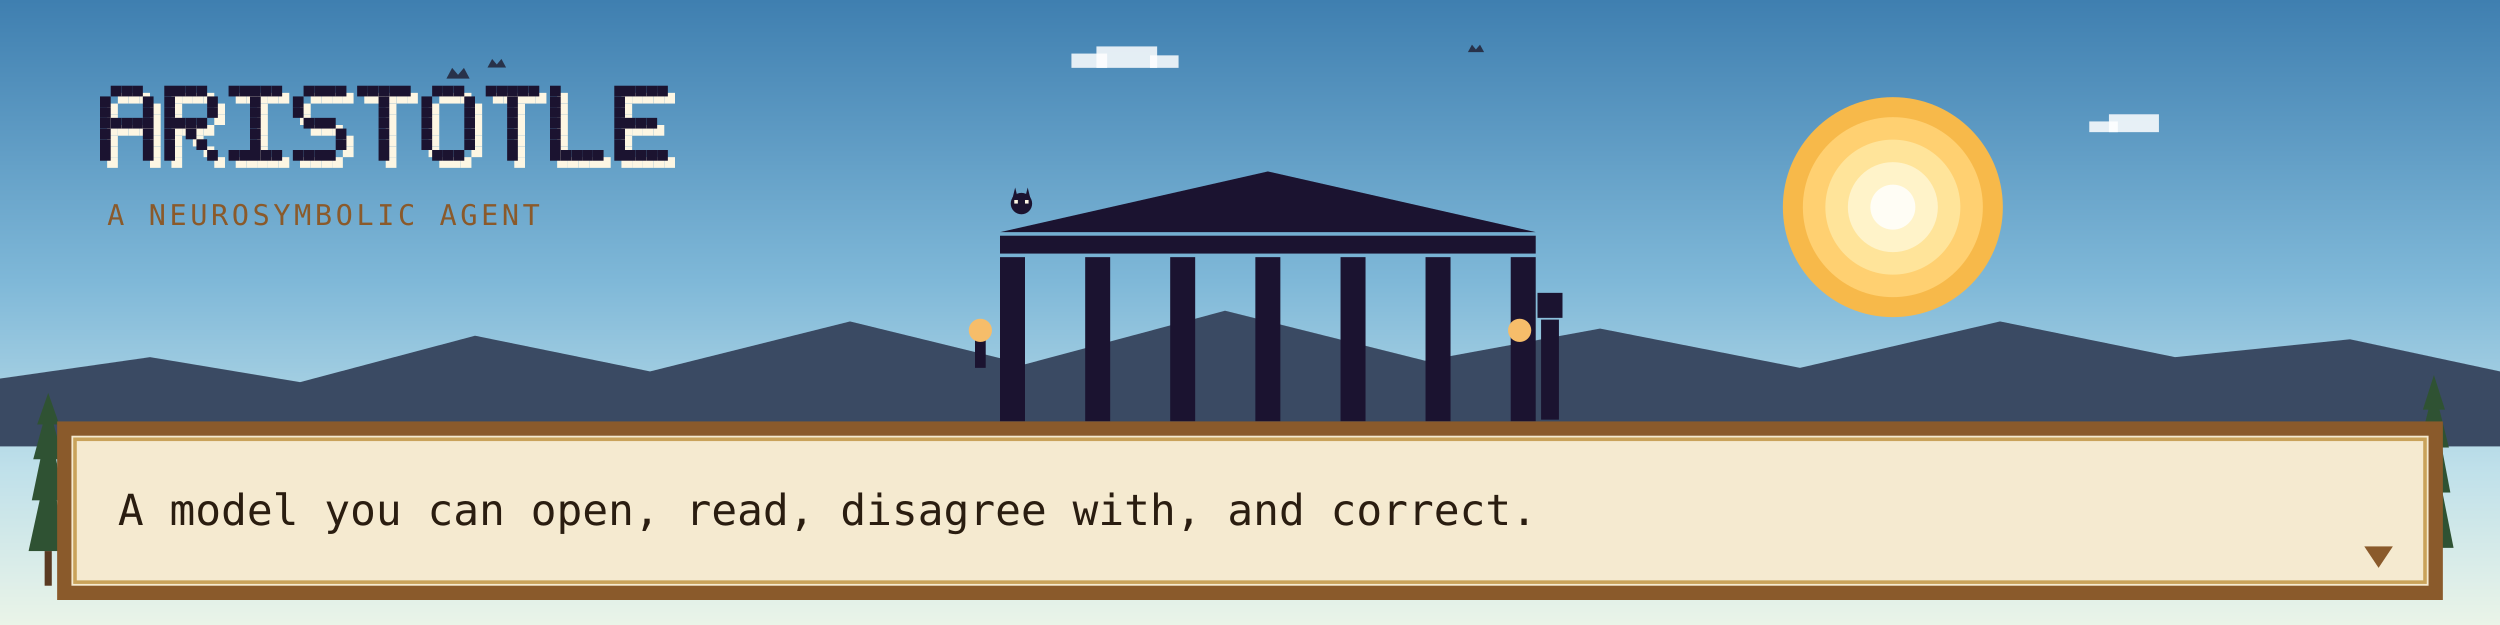
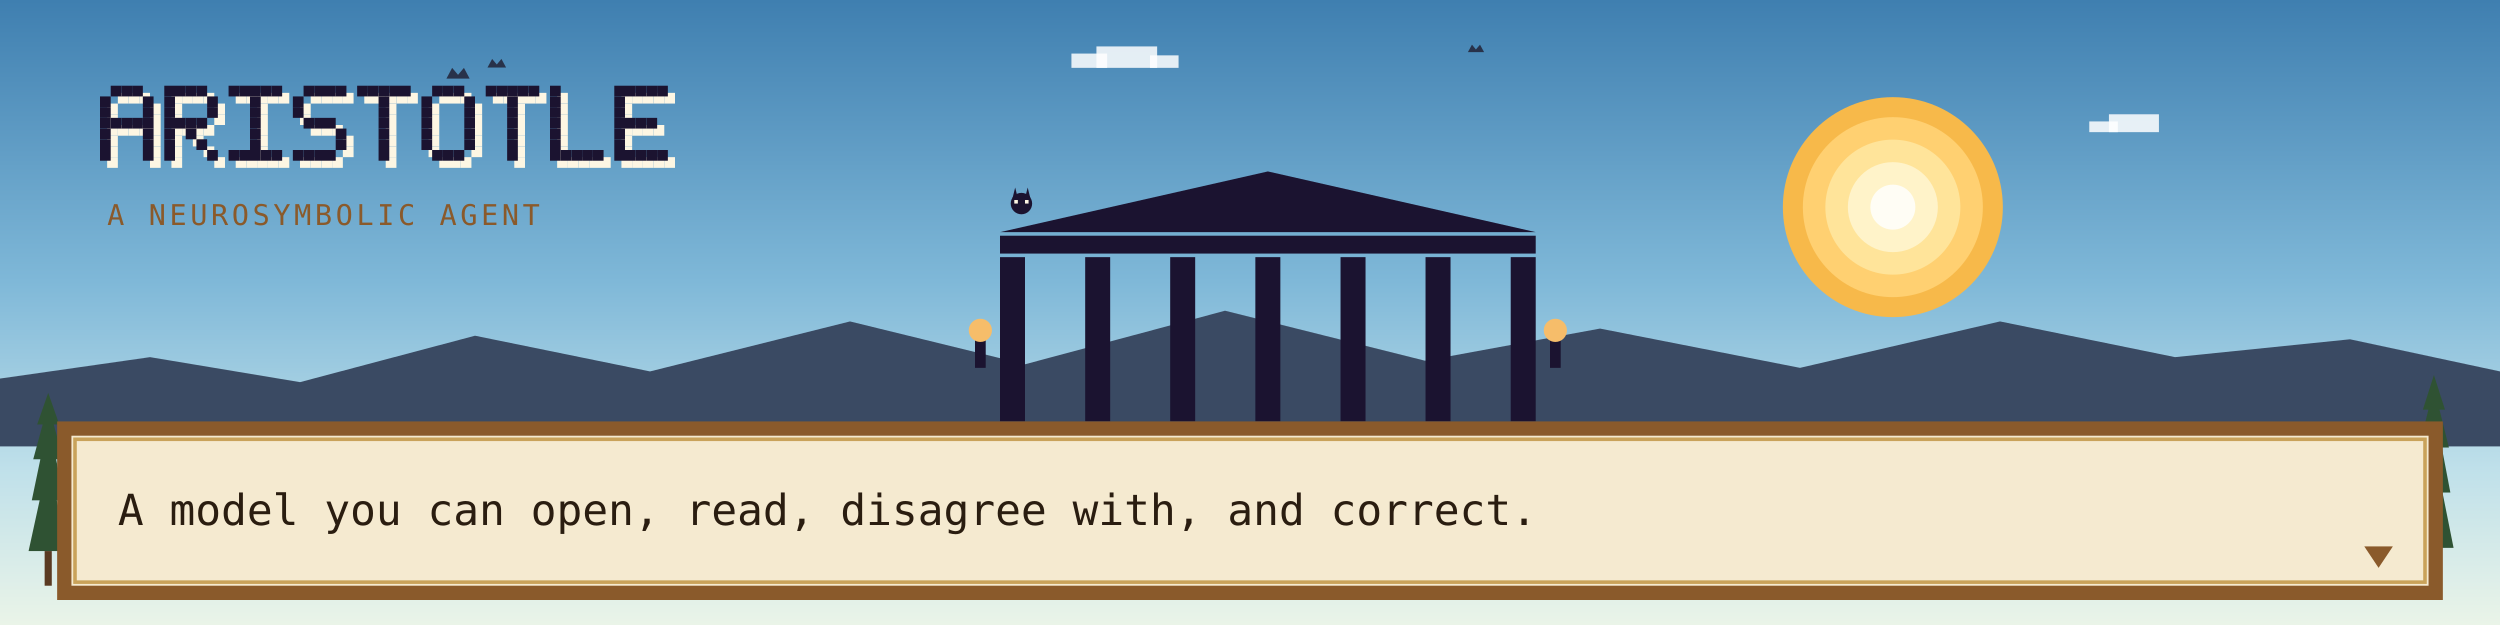
<svg xmlns="http://www.w3.org/2000/svg" viewBox="0 0 1400 350" role="img" aria-label="aristotle — a neurosymbolic agent that builds a model of your system, and shows it to you">
  <defs>
    <linearGradient id="sky" x1="0" y1="0" x2="0" y2="1">
      <stop offset="0%" stop-color="#3f7fb0" />
      <stop offset="45%" stop-color="#7fb8d8" />
      <stop offset="75%" stop-color="#bfe0ea" />
      <stop offset="100%" stop-color="#eaf4e8" />
    </linearGradient>
  </defs>
  <rect x="0.0" y="0.0" width="1400.0" height="350.0" fill="url(#sky)" />
  <rect x="600.0" y="30.0" width="20.0" height="8.0" fill="#ffffff" opacity="0.85" />
  <rect x="614.0" y="26.0" width="34.0" height="12.0" fill="#ffffff" opacity="0.85" />
  <rect x="644.0" y="31.0" width="16.0" height="7.0" fill="#ffffff" opacity="0.85" />
  <rect x="1170.0" y="68.0" width="16.0" height="6.0" fill="#ffffff" opacity="0.85" />
  <rect x="1181.0" y="64.0" width="28.0" height="10.0" fill="#ffffff" opacity="0.85" />
  <polygon points="250.0,44.0 253.2,38.0 256.5,41.9 259.8,38.0 263.0,44.0" fill="#28324a" />
  <polygon points="273.0,37.8 275.6,33.0 278.2,36.1 280.8,33.0 283.4,37.8" fill="#28324a" />
  <polygon points="822.0,29.2 824.3,25.0 826.5,27.7 828.8,25.0 831.1,29.2" fill="#28324a" />
  <circle cx="1060.0" cy="116.0" r="61.6" fill="#f7b94a" />
  <circle cx="1060.0" cy="116.0" r="50.4" fill="#ffd071" />
  <circle cx="1060.0" cy="116.0" r="37.8" fill="#ffe49a" />
  <circle cx="1060.0" cy="116.0" r="25.2" fill="#fff3c9" />
  <circle cx="1060.0" cy="116.0" r="12.6" fill="#fffdf5" />
  <polygon points="0.0,250.0 0.0,212.0 84.0,200.0 168.0,214.0 266.0,188.0 364.0,208.0 476.0,180.0 574.0,204.0 686.0,174.0 798.0,202.0 896.0,184.0 1008.0,206.0 1120.0,180.0 1218.0,200.0 1316.0,190.0 1400.0,208.0 1400.0,250.0" fill="#3a4a63" />
  <polygon points="27.0,220.0 33.2,237.7 30.1,237.7 35.4,257.2 31.4,257.2 36.2,280.2 31.8,280.2 38.0,308.6 16.0,308.6 22.2,280.2 17.8,280.2 22.6,257.2 18.6,257.2 23.9,237.7 20.8,237.7" fill="#2f5233" />
  <rect x="25.0" y="308.6" width="4.0" height="19.4" fill="#5a3a22" />
  <polygon points="1363.0,210.0 1369.2,229.4 1366.1,229.4 1371.4,250.6 1367.4,250.6 1372.2,275.8 1367.8,275.8 1374.0,306.8 1352.0,306.8 1358.2,275.8 1353.8,275.8 1358.6,250.6 1354.6,250.6 1359.9,229.4 1356.8,229.4" fill="#2f5233" />
  <rect x="1361.0" y="306.8" width="4.0" height="21.2" fill="#5a3a22" />
-   <rect x="861.0" y="164.0" width="14.0" height="14.0" fill="#1b1330" />
-   <rect x="863.0" y="179.0" width="10.0" height="56.0" fill="#1b1330" />
  <polygon points="710.0,96.0 860.0,130.0 560.0,130.0" fill="#1b1330" />
  <rect x="560.0" y="132.0" width="300.0" height="10.0" fill="#1b1330" />
  <rect x="560.0" y="144.0" width="14.0" height="92.0" fill="#1b1330" />
  <rect x="607.7" y="144.0" width="14.0" height="92.0" fill="#1b1330" />
  <rect x="655.3" y="144.0" width="14.0" height="92.0" fill="#1b1330" />
  <rect x="703.0" y="144.0" width="14.0" height="92.0" fill="#1b1330" />
  <rect x="750.7" y="144.0" width="14.0" height="92.0" fill="#1b1330" />
  <rect x="798.3" y="144.0" width="14.0" height="92.0" fill="#1b1330" />
  <rect x="846.0" y="144.0" width="14.0" height="92.0" fill="#1b1330" />
  <rect x="552.0" y="238.0" width="316.0" height="12.0" fill="#1b1330" />
  <circle cx="572.0" cy="114.0" r="6.0" fill="#1b1330" />
  <polygon points="567.0,111.0 570.0,111.0 568.5,105.0" fill="#1b1330" />
  <polygon points="574.0,111.0 577.0,111.0 575.5,105.0" fill="#1b1330" />
  <rect x="568.0" y="112.0" width="2.0" height="2.0" fill="#fdf6e3" />
  <rect x="574.0" y="112.0" width="2.0" height="2.0" fill="#fdf6e3" />
  <rect x="546.0" y="190.0" width="6.0" height="16.0" fill="#1b1330" />
  <circle cx="549.0" cy="185.0" r="6.5" fill="#f6bd6a" />
-   <rect x="848.0" y="190.0" width="6.0" height="16.0" fill="#1b1330" />
-   <circle cx="851.0" cy="185.0" r="6.5" fill="#f6bd6a" />
+   <rect x="868.0" y="190.0" width="6.0" height="16.0" fill="#1b1330" />
+   <circle cx="871.0" cy="185.0" r="6.5" fill="#f6bd6a" />
  <rect x="66.0" y="52.0" width="6.0" height="6.0" fill="#fdf6e3" />
  <rect x="72.0" y="52.0" width="6.0" height="6.0" fill="#fdf6e3" />
  <rect x="78.0" y="52.0" width="6.0" height="6.0" fill="#fdf6e3" />
  <rect x="60.0" y="58.0" width="6.0" height="6.0" fill="#fdf6e3" />
  <rect x="84.0" y="58.0" width="6.0" height="6.0" fill="#fdf6e3" />
  <rect x="60.0" y="64.0" width="6.0" height="6.0" fill="#fdf6e3" />
  <rect x="84.0" y="64.0" width="6.0" height="6.0" fill="#fdf6e3" />
  <rect x="60.0" y="70.0" width="6.0" height="6.0" fill="#fdf6e3" />
  <rect x="66.0" y="70.0" width="6.0" height="6.0" fill="#fdf6e3" />
  <rect x="72.0" y="70.0" width="6.0" height="6.0" fill="#fdf6e3" />
  <rect x="78.0" y="70.0" width="6.0" height="6.0" fill="#fdf6e3" />
  <rect x="84.0" y="70.0" width="6.0" height="6.0" fill="#fdf6e3" />
  <rect x="60.0" y="76.0" width="6.0" height="6.0" fill="#fdf6e3" />
  <rect x="84.0" y="76.0" width="6.0" height="6.0" fill="#fdf6e3" />
  <rect x="60.0" y="82.0" width="6.0" height="6.0" fill="#fdf6e3" />
  <rect x="84.0" y="82.0" width="6.0" height="6.0" fill="#fdf6e3" />
  <rect x="60.0" y="88.0" width="6.0" height="6.0" fill="#fdf6e3" />
  <rect x="84.0" y="88.0" width="6.0" height="6.0" fill="#fdf6e3" />
  <rect x="96.0" y="52.0" width="6.0" height="6.0" fill="#fdf6e3" />
  <rect x="102.0" y="52.0" width="6.0" height="6.0" fill="#fdf6e3" />
  <rect x="108.0" y="52.0" width="6.0" height="6.0" fill="#fdf6e3" />
  <rect x="114.0" y="52.0" width="6.0" height="6.0" fill="#fdf6e3" />
  <rect x="96.0" y="58.0" width="6.0" height="6.0" fill="#fdf6e3" />
  <rect x="120.0" y="58.0" width="6.0" height="6.0" fill="#fdf6e3" />
  <rect x="96.0" y="64.0" width="6.0" height="6.0" fill="#fdf6e3" />
  <rect x="120.0" y="64.0" width="6.0" height="6.0" fill="#fdf6e3" />
  <rect x="96.0" y="70.0" width="6.0" height="6.0" fill="#fdf6e3" />
  <rect x="102.0" y="70.0" width="6.0" height="6.0" fill="#fdf6e3" />
  <rect x="108.0" y="70.0" width="6.0" height="6.0" fill="#fdf6e3" />
  <rect x="114.0" y="70.0" width="6.0" height="6.0" fill="#fdf6e3" />
  <rect x="96.0" y="76.0" width="6.0" height="6.0" fill="#fdf6e3" />
  <rect x="108.0" y="76.0" width="6.0" height="6.0" fill="#fdf6e3" />
  <rect x="96.0" y="82.0" width="6.0" height="6.0" fill="#fdf6e3" />
  <rect x="114.0" y="82.0" width="6.0" height="6.0" fill="#fdf6e3" />
  <rect x="96.0" y="88.0" width="6.0" height="6.0" fill="#fdf6e3" />
  <rect x="120.0" y="88.0" width="6.0" height="6.0" fill="#fdf6e3" />
  <rect x="132.0" y="52.0" width="6.0" height="6.0" fill="#fdf6e3" />
  <rect x="138.0" y="52.0" width="6.0" height="6.0" fill="#fdf6e3" />
  <rect x="144.0" y="52.0" width="6.0" height="6.0" fill="#fdf6e3" />
  <rect x="150.0" y="52.0" width="6.0" height="6.0" fill="#fdf6e3" />
  <rect x="156.0" y="52.0" width="6.0" height="6.0" fill="#fdf6e3" />
  <rect x="144.0" y="58.0" width="6.0" height="6.0" fill="#fdf6e3" />
  <rect x="144.0" y="64.0" width="6.0" height="6.0" fill="#fdf6e3" />
  <rect x="144.0" y="70.0" width="6.0" height="6.0" fill="#fdf6e3" />
  <rect x="144.0" y="76.0" width="6.0" height="6.0" fill="#fdf6e3" />
  <rect x="144.0" y="82.0" width="6.0" height="6.0" fill="#fdf6e3" />
  <rect x="132.0" y="88.0" width="6.0" height="6.0" fill="#fdf6e3" />
  <rect x="138.0" y="88.0" width="6.0" height="6.0" fill="#fdf6e3" />
  <rect x="144.0" y="88.0" width="6.0" height="6.0" fill="#fdf6e3" />
  <rect x="150.0" y="88.0" width="6.0" height="6.0" fill="#fdf6e3" />
  <rect x="156.0" y="88.0" width="6.0" height="6.0" fill="#fdf6e3" />
  <rect x="174.0" y="52.0" width="6.0" height="6.0" fill="#fdf6e3" />
  <rect x="180.0" y="52.0" width="6.0" height="6.0" fill="#fdf6e3" />
  <rect x="186.0" y="52.0" width="6.0" height="6.0" fill="#fdf6e3" />
  <rect x="192.0" y="52.0" width="6.0" height="6.0" fill="#fdf6e3" />
  <rect x="168.0" y="58.0" width="6.0" height="6.0" fill="#fdf6e3" />
  <rect x="168.0" y="64.0" width="6.0" height="6.0" fill="#fdf6e3" />
  <rect x="174.0" y="70.0" width="6.0" height="6.0" fill="#fdf6e3" />
  <rect x="180.0" y="70.0" width="6.0" height="6.0" fill="#fdf6e3" />
  <rect x="186.0" y="70.0" width="6.0" height="6.0" fill="#fdf6e3" />
  <rect x="192.0" y="76.0" width="6.0" height="6.0" fill="#fdf6e3" />
  <rect x="192.0" y="82.0" width="6.0" height="6.0" fill="#fdf6e3" />
  <rect x="168.0" y="88.0" width="6.0" height="6.0" fill="#fdf6e3" />
  <rect x="174.0" y="88.0" width="6.0" height="6.0" fill="#fdf6e3" />
  <rect x="180.0" y="88.0" width="6.0" height="6.0" fill="#fdf6e3" />
  <rect x="186.0" y="88.0" width="6.0" height="6.0" fill="#fdf6e3" />
  <rect x="204.0" y="52.0" width="6.0" height="6.0" fill="#fdf6e3" />
  <rect x="210.0" y="52.0" width="6.0" height="6.0" fill="#fdf6e3" />
  <rect x="216.0" y="52.0" width="6.0" height="6.0" fill="#fdf6e3" />
  <rect x="222.0" y="52.0" width="6.0" height="6.0" fill="#fdf6e3" />
  <rect x="228.0" y="52.0" width="6.0" height="6.0" fill="#fdf6e3" />
  <rect x="216.0" y="58.0" width="6.0" height="6.0" fill="#fdf6e3" />
  <rect x="216.0" y="64.0" width="6.0" height="6.0" fill="#fdf6e3" />
  <rect x="216.0" y="70.0" width="6.0" height="6.0" fill="#fdf6e3" />
  <rect x="216.0" y="76.0" width="6.0" height="6.0" fill="#fdf6e3" />
  <rect x="216.0" y="82.0" width="6.0" height="6.0" fill="#fdf6e3" />
  <rect x="216.0" y="88.0" width="6.0" height="6.0" fill="#fdf6e3" />
  <rect x="246.0" y="52.0" width="6.0" height="6.0" fill="#fdf6e3" />
  <rect x="252.0" y="52.0" width="6.0" height="6.0" fill="#fdf6e3" />
  <rect x="258.0" y="52.0" width="6.0" height="6.0" fill="#fdf6e3" />
  <rect x="240.0" y="58.0" width="6.0" height="6.0" fill="#fdf6e3" />
  <rect x="264.0" y="58.0" width="6.0" height="6.0" fill="#fdf6e3" />
  <rect x="240.0" y="64.0" width="6.0" height="6.0" fill="#fdf6e3" />
  <rect x="264.0" y="64.0" width="6.0" height="6.0" fill="#fdf6e3" />
  <rect x="240.0" y="70.0" width="6.0" height="6.0" fill="#fdf6e3" />
  <rect x="264.0" y="70.0" width="6.0" height="6.0" fill="#fdf6e3" />
  <rect x="240.0" y="76.0" width="6.0" height="6.0" fill="#fdf6e3" />
  <rect x="264.0" y="76.0" width="6.0" height="6.0" fill="#fdf6e3" />
  <rect x="240.0" y="82.0" width="6.0" height="6.0" fill="#fdf6e3" />
  <rect x="264.0" y="82.0" width="6.0" height="6.0" fill="#fdf6e3" />
  <rect x="246.0" y="88.0" width="6.0" height="6.0" fill="#fdf6e3" />
  <rect x="252.0" y="88.0" width="6.0" height="6.0" fill="#fdf6e3" />
  <rect x="258.0" y="88.0" width="6.0" height="6.0" fill="#fdf6e3" />
  <rect x="276.0" y="52.0" width="6.0" height="6.0" fill="#fdf6e3" />
  <rect x="282.0" y="52.0" width="6.0" height="6.0" fill="#fdf6e3" />
  <rect x="288.0" y="52.0" width="6.0" height="6.0" fill="#fdf6e3" />
  <rect x="294.0" y="52.0" width="6.0" height="6.0" fill="#fdf6e3" />
  <rect x="300.0" y="52.0" width="6.0" height="6.0" fill="#fdf6e3" />
  <rect x="288.0" y="58.0" width="6.0" height="6.0" fill="#fdf6e3" />
  <rect x="288.0" y="64.0" width="6.0" height="6.0" fill="#fdf6e3" />
  <rect x="288.0" y="70.0" width="6.0" height="6.0" fill="#fdf6e3" />
  <rect x="288.0" y="76.0" width="6.0" height="6.0" fill="#fdf6e3" />
  <rect x="288.0" y="82.0" width="6.0" height="6.0" fill="#fdf6e3" />
  <rect x="288.0" y="88.0" width="6.0" height="6.0" fill="#fdf6e3" />
  <rect x="312.0" y="52.0" width="6.0" height="6.0" fill="#fdf6e3" />
  <rect x="312.0" y="58.0" width="6.0" height="6.0" fill="#fdf6e3" />
  <rect x="312.0" y="64.0" width="6.0" height="6.0" fill="#fdf6e3" />
  <rect x="312.0" y="70.0" width="6.0" height="6.0" fill="#fdf6e3" />
  <rect x="312.0" y="76.0" width="6.0" height="6.0" fill="#fdf6e3" />
  <rect x="312.0" y="82.0" width="6.0" height="6.0" fill="#fdf6e3" />
  <rect x="312.0" y="88.0" width="6.0" height="6.0" fill="#fdf6e3" />
  <rect x="318.0" y="88.0" width="6.0" height="6.0" fill="#fdf6e3" />
  <rect x="324.0" y="88.0" width="6.0" height="6.0" fill="#fdf6e3" />
  <rect x="330.0" y="88.0" width="6.0" height="6.0" fill="#fdf6e3" />
  <rect x="336.0" y="88.0" width="6.0" height="6.0" fill="#fdf6e3" />
  <rect x="348.0" y="52.0" width="6.0" height="6.0" fill="#fdf6e3" />
  <rect x="354.0" y="52.0" width="6.0" height="6.0" fill="#fdf6e3" />
  <rect x="360.0" y="52.0" width="6.0" height="6.0" fill="#fdf6e3" />
  <rect x="366.0" y="52.0" width="6.0" height="6.0" fill="#fdf6e3" />
  <rect x="372.0" y="52.0" width="6.0" height="6.0" fill="#fdf6e3" />
  <rect x="348.0" y="58.0" width="6.0" height="6.0" fill="#fdf6e3" />
  <rect x="348.0" y="64.0" width="6.0" height="6.0" fill="#fdf6e3" />
  <rect x="348.0" y="70.0" width="6.0" height="6.0" fill="#fdf6e3" />
  <rect x="354.0" y="70.0" width="6.0" height="6.0" fill="#fdf6e3" />
  <rect x="360.0" y="70.0" width="6.0" height="6.0" fill="#fdf6e3" />
  <rect x="366.0" y="70.0" width="6.0" height="6.0" fill="#fdf6e3" />
  <rect x="348.0" y="76.0" width="6.0" height="6.0" fill="#fdf6e3" />
  <rect x="348.0" y="82.0" width="6.0" height="6.0" fill="#fdf6e3" />
  <rect x="348.0" y="88.0" width="6.0" height="6.0" fill="#fdf6e3" />
  <rect x="354.0" y="88.0" width="6.0" height="6.0" fill="#fdf6e3" />
  <rect x="360.0" y="88.0" width="6.0" height="6.0" fill="#fdf6e3" />
  <rect x="366.0" y="88.0" width="6.0" height="6.0" fill="#fdf6e3" />
  <rect x="372.0" y="88.0" width="6.0" height="6.0" fill="#fdf6e3" />
  <rect x="62.0" y="48.0" width="6.0" height="6.0" fill="#1b1330" />
  <rect x="68.0" y="48.0" width="6.0" height="6.0" fill="#1b1330" />
  <rect x="74.0" y="48.0" width="6.0" height="6.0" fill="#1b1330" />
  <rect x="56.0" y="54.0" width="6.0" height="6.0" fill="#1b1330" />
  <rect x="80.0" y="54.0" width="6.0" height="6.0" fill="#1b1330" />
  <rect x="56.0" y="60.0" width="6.0" height="6.0" fill="#1b1330" />
  <rect x="80.0" y="60.0" width="6.0" height="6.0" fill="#1b1330" />
  <rect x="56.0" y="66.0" width="6.0" height="6.0" fill="#1b1330" />
  <rect x="62.0" y="66.0" width="6.0" height="6.0" fill="#1b1330" />
  <rect x="68.0" y="66.0" width="6.0" height="6.0" fill="#1b1330" />
  <rect x="74.0" y="66.0" width="6.0" height="6.0" fill="#1b1330" />
  <rect x="80.0" y="66.0" width="6.0" height="6.0" fill="#1b1330" />
  <rect x="56.0" y="72.0" width="6.0" height="6.0" fill="#1b1330" />
  <rect x="80.0" y="72.0" width="6.0" height="6.0" fill="#1b1330" />
  <rect x="56.0" y="78.0" width="6.0" height="6.0" fill="#1b1330" />
  <rect x="80.0" y="78.0" width="6.0" height="6.0" fill="#1b1330" />
  <rect x="56.0" y="84.0" width="6.0" height="6.0" fill="#1b1330" />
  <rect x="80.0" y="84.0" width="6.0" height="6.0" fill="#1b1330" />
  <rect x="92.0" y="48.0" width="6.0" height="6.0" fill="#1b1330" />
  <rect x="98.0" y="48.0" width="6.0" height="6.0" fill="#1b1330" />
  <rect x="104.0" y="48.0" width="6.0" height="6.0" fill="#1b1330" />
  <rect x="110.0" y="48.0" width="6.0" height="6.0" fill="#1b1330" />
  <rect x="92.0" y="54.0" width="6.0" height="6.0" fill="#1b1330" />
  <rect x="116.0" y="54.0" width="6.0" height="6.0" fill="#1b1330" />
  <rect x="92.0" y="60.0" width="6.0" height="6.0" fill="#1b1330" />
  <rect x="116.0" y="60.0" width="6.0" height="6.0" fill="#1b1330" />
  <rect x="92.0" y="66.0" width="6.0" height="6.0" fill="#1b1330" />
  <rect x="98.0" y="66.0" width="6.0" height="6.0" fill="#1b1330" />
  <rect x="104.0" y="66.0" width="6.0" height="6.0" fill="#1b1330" />
  <rect x="110.0" y="66.0" width="6.0" height="6.0" fill="#1b1330" />
  <rect x="92.0" y="72.0" width="6.0" height="6.0" fill="#1b1330" />
  <rect x="104.0" y="72.0" width="6.0" height="6.0" fill="#1b1330" />
  <rect x="92.0" y="78.0" width="6.0" height="6.0" fill="#1b1330" />
  <rect x="110.0" y="78.0" width="6.0" height="6.0" fill="#1b1330" />
  <rect x="92.0" y="84.0" width="6.0" height="6.0" fill="#1b1330" />
  <rect x="116.0" y="84.0" width="6.0" height="6.0" fill="#1b1330" />
  <rect x="128.0" y="48.0" width="6.0" height="6.0" fill="#1b1330" />
  <rect x="134.0" y="48.0" width="6.0" height="6.0" fill="#1b1330" />
  <rect x="140.0" y="48.0" width="6.0" height="6.0" fill="#1b1330" />
  <rect x="146.0" y="48.0" width="6.0" height="6.0" fill="#1b1330" />
  <rect x="152.0" y="48.0" width="6.0" height="6.0" fill="#1b1330" />
  <rect x="140.0" y="54.0" width="6.0" height="6.0" fill="#1b1330" />
  <rect x="140.0" y="60.0" width="6.0" height="6.0" fill="#1b1330" />
  <rect x="140.0" y="66.0" width="6.0" height="6.0" fill="#1b1330" />
  <rect x="140.0" y="72.0" width="6.0" height="6.0" fill="#1b1330" />
  <rect x="140.0" y="78.0" width="6.0" height="6.0" fill="#1b1330" />
  <rect x="128.0" y="84.0" width="6.0" height="6.0" fill="#1b1330" />
  <rect x="134.0" y="84.0" width="6.0" height="6.0" fill="#1b1330" />
  <rect x="140.0" y="84.0" width="6.0" height="6.0" fill="#1b1330" />
  <rect x="146.0" y="84.0" width="6.0" height="6.0" fill="#1b1330" />
  <rect x="152.0" y="84.0" width="6.0" height="6.0" fill="#1b1330" />
  <rect x="170.0" y="48.0" width="6.0" height="6.0" fill="#1b1330" />
  <rect x="176.0" y="48.0" width="6.0" height="6.0" fill="#1b1330" />
  <rect x="182.0" y="48.0" width="6.0" height="6.0" fill="#1b1330" />
  <rect x="188.0" y="48.0" width="6.0" height="6.0" fill="#1b1330" />
  <rect x="164.0" y="54.0" width="6.0" height="6.0" fill="#1b1330" />
  <rect x="164.0" y="60.0" width="6.0" height="6.0" fill="#1b1330" />
  <rect x="170.0" y="66.0" width="6.0" height="6.0" fill="#1b1330" />
  <rect x="176.0" y="66.0" width="6.0" height="6.0" fill="#1b1330" />
  <rect x="182.0" y="66.0" width="6.0" height="6.0" fill="#1b1330" />
  <rect x="188.0" y="72.0" width="6.0" height="6.0" fill="#1b1330" />
  <rect x="188.0" y="78.0" width="6.0" height="6.0" fill="#1b1330" />
  <rect x="164.0" y="84.0" width="6.0" height="6.0" fill="#1b1330" />
  <rect x="170.0" y="84.0" width="6.0" height="6.0" fill="#1b1330" />
  <rect x="176.0" y="84.0" width="6.0" height="6.0" fill="#1b1330" />
  <rect x="182.0" y="84.0" width="6.0" height="6.0" fill="#1b1330" />
  <rect x="200.0" y="48.0" width="6.0" height="6.0" fill="#1b1330" />
  <rect x="206.0" y="48.0" width="6.0" height="6.0" fill="#1b1330" />
  <rect x="212.0" y="48.0" width="6.0" height="6.0" fill="#1b1330" />
  <rect x="218.0" y="48.0" width="6.0" height="6.0" fill="#1b1330" />
  <rect x="224.0" y="48.0" width="6.0" height="6.0" fill="#1b1330" />
  <rect x="212.0" y="54.0" width="6.0" height="6.0" fill="#1b1330" />
  <rect x="212.0" y="60.0" width="6.0" height="6.0" fill="#1b1330" />
  <rect x="212.0" y="66.0" width="6.0" height="6.0" fill="#1b1330" />
  <rect x="212.0" y="72.0" width="6.0" height="6.0" fill="#1b1330" />
  <rect x="212.0" y="78.0" width="6.0" height="6.0" fill="#1b1330" />
  <rect x="212.0" y="84.0" width="6.0" height="6.0" fill="#1b1330" />
  <rect x="242.0" y="48.0" width="6.0" height="6.0" fill="#1b1330" />
  <rect x="248.0" y="48.0" width="6.0" height="6.0" fill="#1b1330" />
  <rect x="254.0" y="48.0" width="6.0" height="6.0" fill="#1b1330" />
  <rect x="236.0" y="54.0" width="6.0" height="6.0" fill="#1b1330" />
  <rect x="260.0" y="54.0" width="6.0" height="6.0" fill="#1b1330" />
  <rect x="236.0" y="60.0" width="6.0" height="6.0" fill="#1b1330" />
  <rect x="260.0" y="60.0" width="6.0" height="6.0" fill="#1b1330" />
  <rect x="236.0" y="66.0" width="6.0" height="6.0" fill="#1b1330" />
  <rect x="260.0" y="66.0" width="6.0" height="6.0" fill="#1b1330" />
  <rect x="236.0" y="72.0" width="6.0" height="6.0" fill="#1b1330" />
  <rect x="260.0" y="72.0" width="6.0" height="6.0" fill="#1b1330" />
  <rect x="236.0" y="78.0" width="6.0" height="6.0" fill="#1b1330" />
  <rect x="260.0" y="78.0" width="6.0" height="6.0" fill="#1b1330" />
  <rect x="242.0" y="84.0" width="6.0" height="6.0" fill="#1b1330" />
  <rect x="248.0" y="84.0" width="6.0" height="6.0" fill="#1b1330" />
  <rect x="254.0" y="84.0" width="6.0" height="6.0" fill="#1b1330" />
  <rect x="272.0" y="48.0" width="6.0" height="6.0" fill="#1b1330" />
  <rect x="278.0" y="48.0" width="6.0" height="6.0" fill="#1b1330" />
  <rect x="284.0" y="48.0" width="6.0" height="6.0" fill="#1b1330" />
  <rect x="290.0" y="48.0" width="6.0" height="6.0" fill="#1b1330" />
  <rect x="296.0" y="48.0" width="6.0" height="6.0" fill="#1b1330" />
  <rect x="284.0" y="54.0" width="6.0" height="6.0" fill="#1b1330" />
  <rect x="284.0" y="60.0" width="6.0" height="6.0" fill="#1b1330" />
  <rect x="284.0" y="66.0" width="6.0" height="6.0" fill="#1b1330" />
  <rect x="284.0" y="72.0" width="6.0" height="6.0" fill="#1b1330" />
  <rect x="284.0" y="78.0" width="6.0" height="6.0" fill="#1b1330" />
  <rect x="284.0" y="84.0" width="6.0" height="6.0" fill="#1b1330" />
  <rect x="308.0" y="48.0" width="6.0" height="6.0" fill="#1b1330" />
  <rect x="308.0" y="54.0" width="6.0" height="6.0" fill="#1b1330" />
  <rect x="308.0" y="60.0" width="6.0" height="6.0" fill="#1b1330" />
  <rect x="308.0" y="66.0" width="6.0" height="6.0" fill="#1b1330" />
  <rect x="308.0" y="72.0" width="6.0" height="6.0" fill="#1b1330" />
  <rect x="308.0" y="78.0" width="6.0" height="6.0" fill="#1b1330" />
  <rect x="308.0" y="84.0" width="6.0" height="6.0" fill="#1b1330" />
  <rect x="314.0" y="84.0" width="6.0" height="6.0" fill="#1b1330" />
  <rect x="320.0" y="84.0" width="6.0" height="6.0" fill="#1b1330" />
  <rect x="326.0" y="84.0" width="6.0" height="6.0" fill="#1b1330" />
  <rect x="332.0" y="84.0" width="6.0" height="6.0" fill="#1b1330" />
  <rect x="344.0" y="48.0" width="6.0" height="6.0" fill="#1b1330" />
  <rect x="350.0" y="48.0" width="6.0" height="6.0" fill="#1b1330" />
  <rect x="356.0" y="48.0" width="6.0" height="6.0" fill="#1b1330" />
  <rect x="362.0" y="48.0" width="6.0" height="6.0" fill="#1b1330" />
  <rect x="368.0" y="48.0" width="6.0" height="6.0" fill="#1b1330" />
  <rect x="344.0" y="54.0" width="6.0" height="6.0" fill="#1b1330" />
  <rect x="344.0" y="60.0" width="6.0" height="6.0" fill="#1b1330" />
  <rect x="344.0" y="66.0" width="6.0" height="6.0" fill="#1b1330" />
  <rect x="350.0" y="66.0" width="6.0" height="6.0" fill="#1b1330" />
  <rect x="356.0" y="66.0" width="6.0" height="6.0" fill="#1b1330" />
  <rect x="362.0" y="66.0" width="6.0" height="6.0" fill="#1b1330" />
  <rect x="344.0" y="72.0" width="6.0" height="6.0" fill="#1b1330" />
  <rect x="344.0" y="78.0" width="6.0" height="6.0" fill="#1b1330" />
  <rect x="344.0" y="84.0" width="6.0" height="6.0" fill="#1b1330" />
  <rect x="350.0" y="84.0" width="6.0" height="6.0" fill="#1b1330" />
  <rect x="356.0" y="84.0" width="6.0" height="6.0" fill="#1b1330" />
  <rect x="362.0" y="84.0" width="6.0" height="6.0" fill="#1b1330" />
  <rect x="368.0" y="84.0" width="6.0" height="6.0" fill="#1b1330" />
  <text x="60" y="126" font-family="ui-monospace, SFMono-Regular, Menlo, Consolas, monospace" font-size="16" letter-spacing="2" fill="#8a5a2b">A NEUROSYMBOLIC AGENT</text>
  <rect x="32.0" y="236.0" width="1336.0" height="100.0" fill="#8a5a2b" />
  <rect x="40.0" y="244.0" width="1320.0" height="84.0" fill="#f5ead0" />
  <rect x="42" y="246" width="1316" height="80" fill="none" stroke="#c9a25a" stroke-width="2" />
  <text x="66" y="294.0" font-family="ui-monospace, SFMono-Regular, Menlo, Consolas, monospace" font-size="24" fill="#2a1d10">A model you can open, read, disagree with, and correct.</text>
  <polygon points="1324.0,306.0 1340.0,306.0 1332.0,318.0" fill="#8a5a2b" />
</svg>
